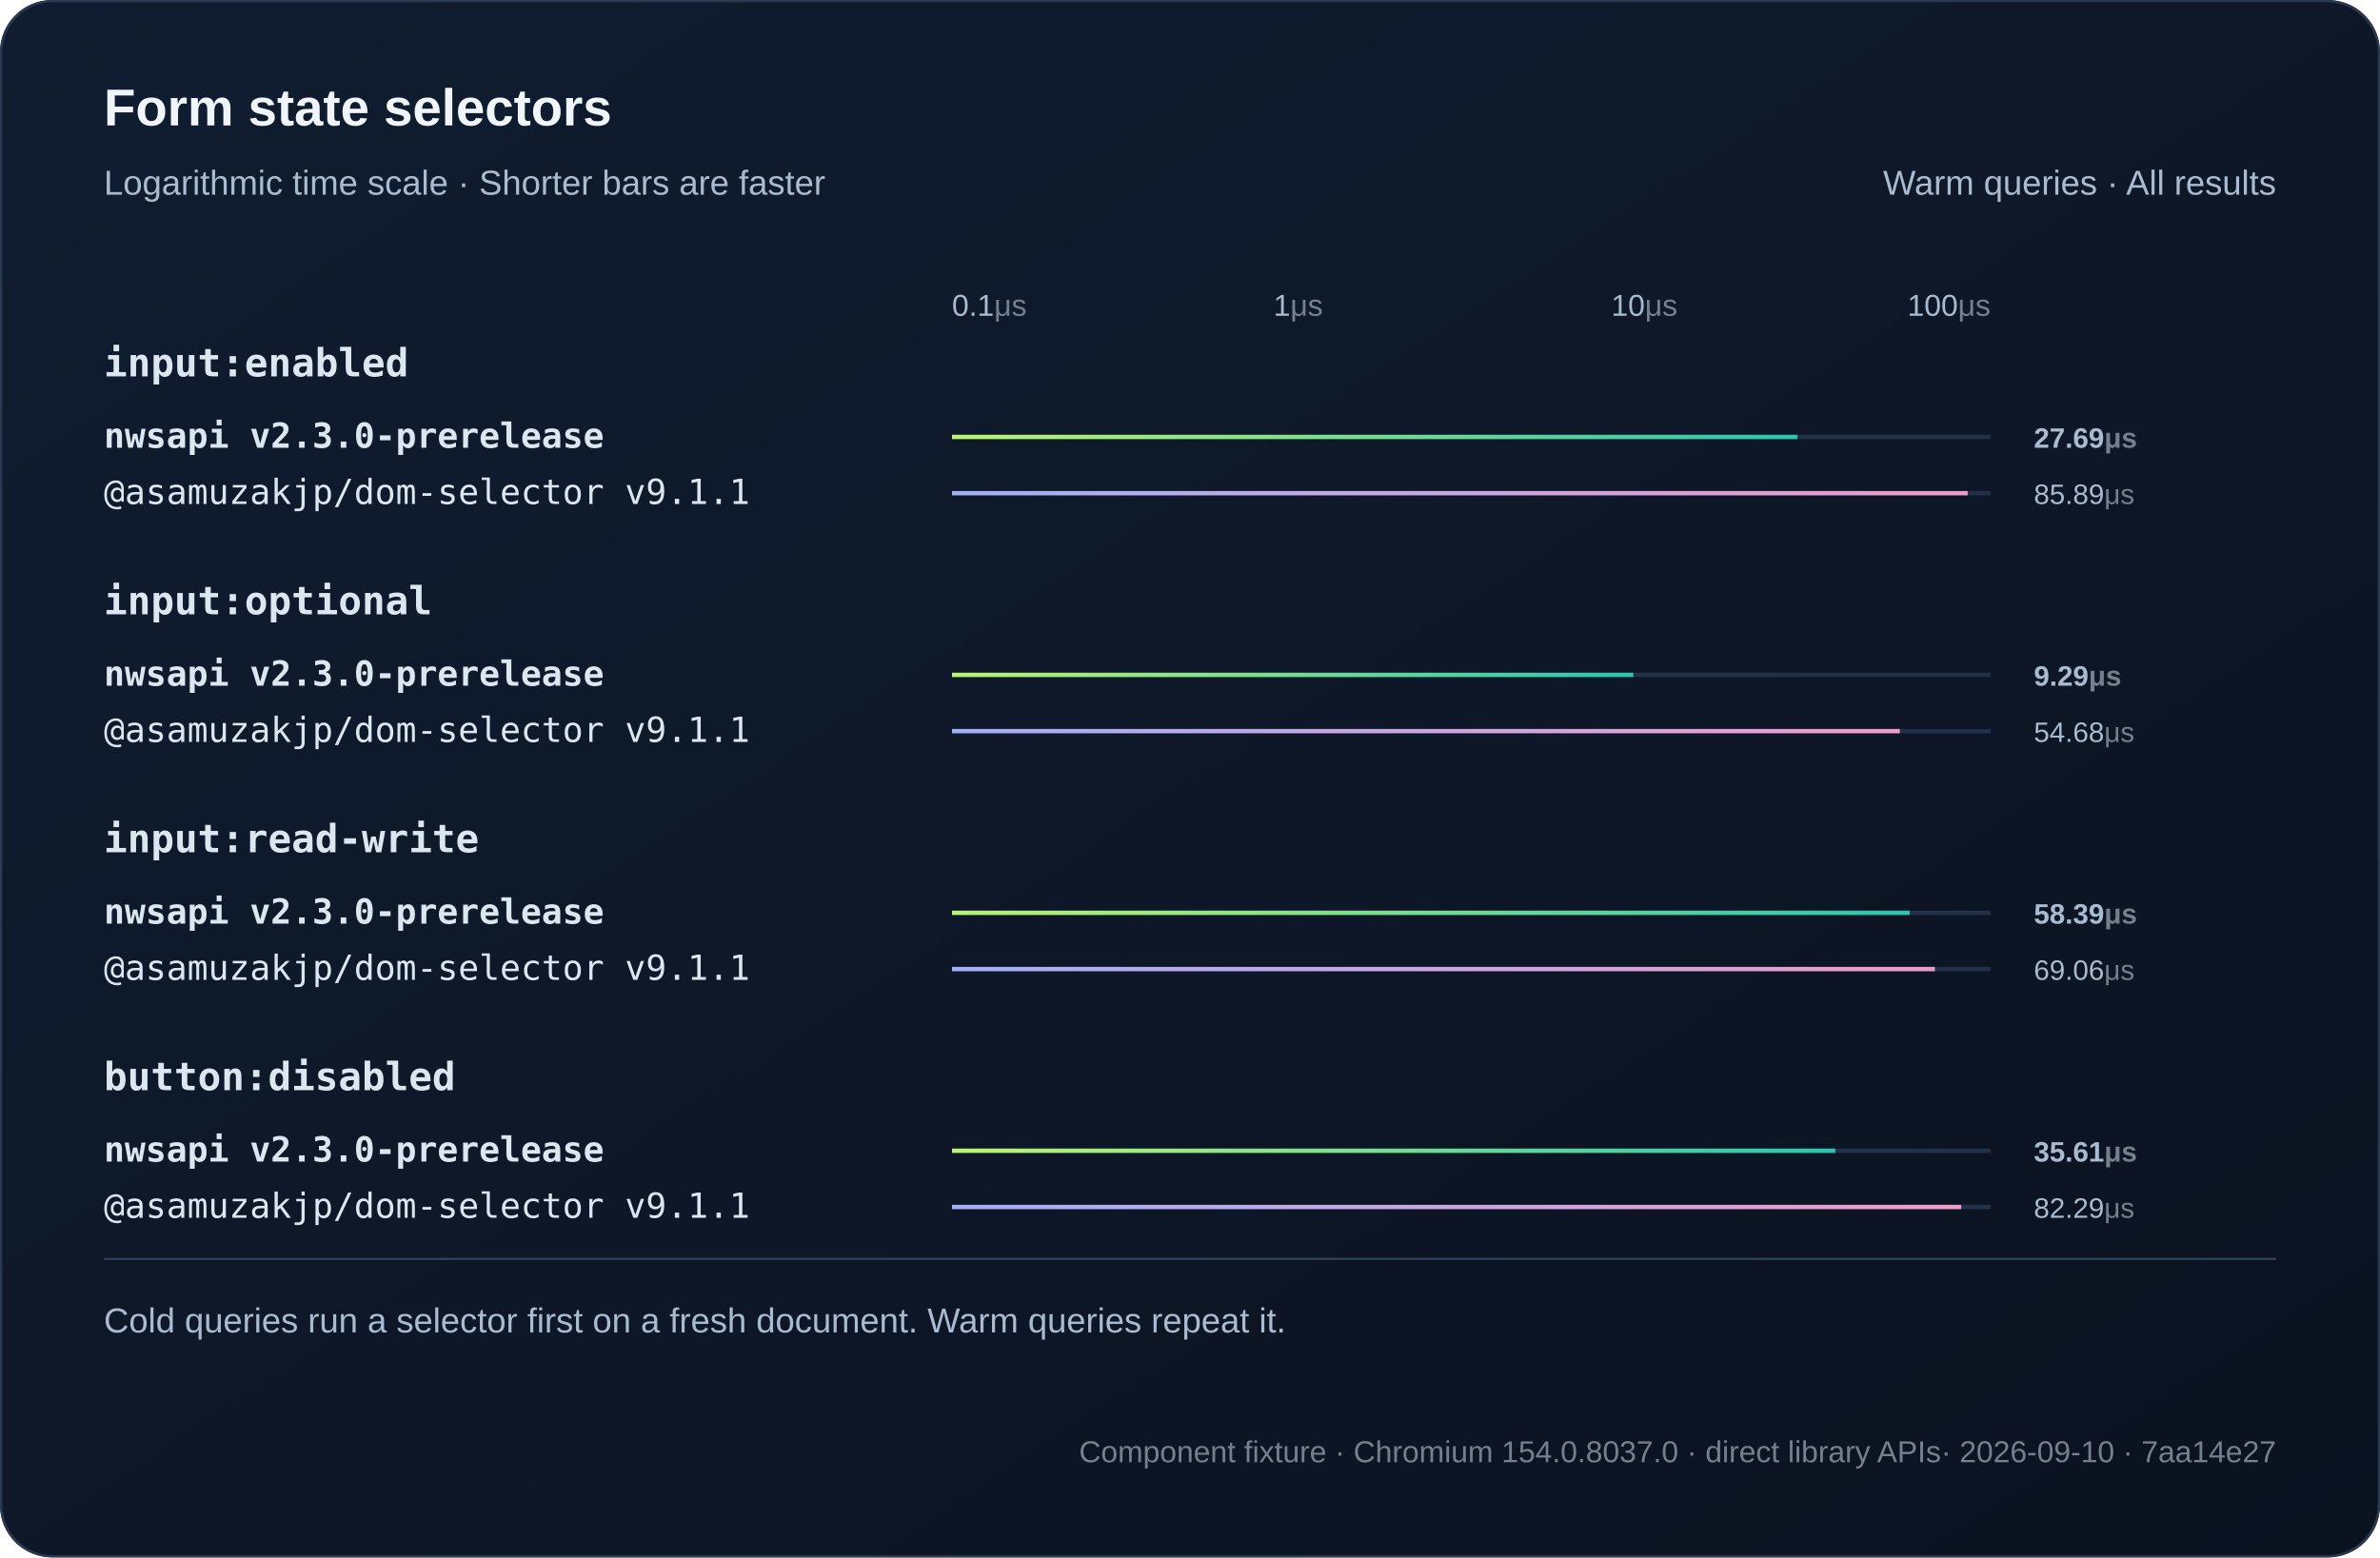
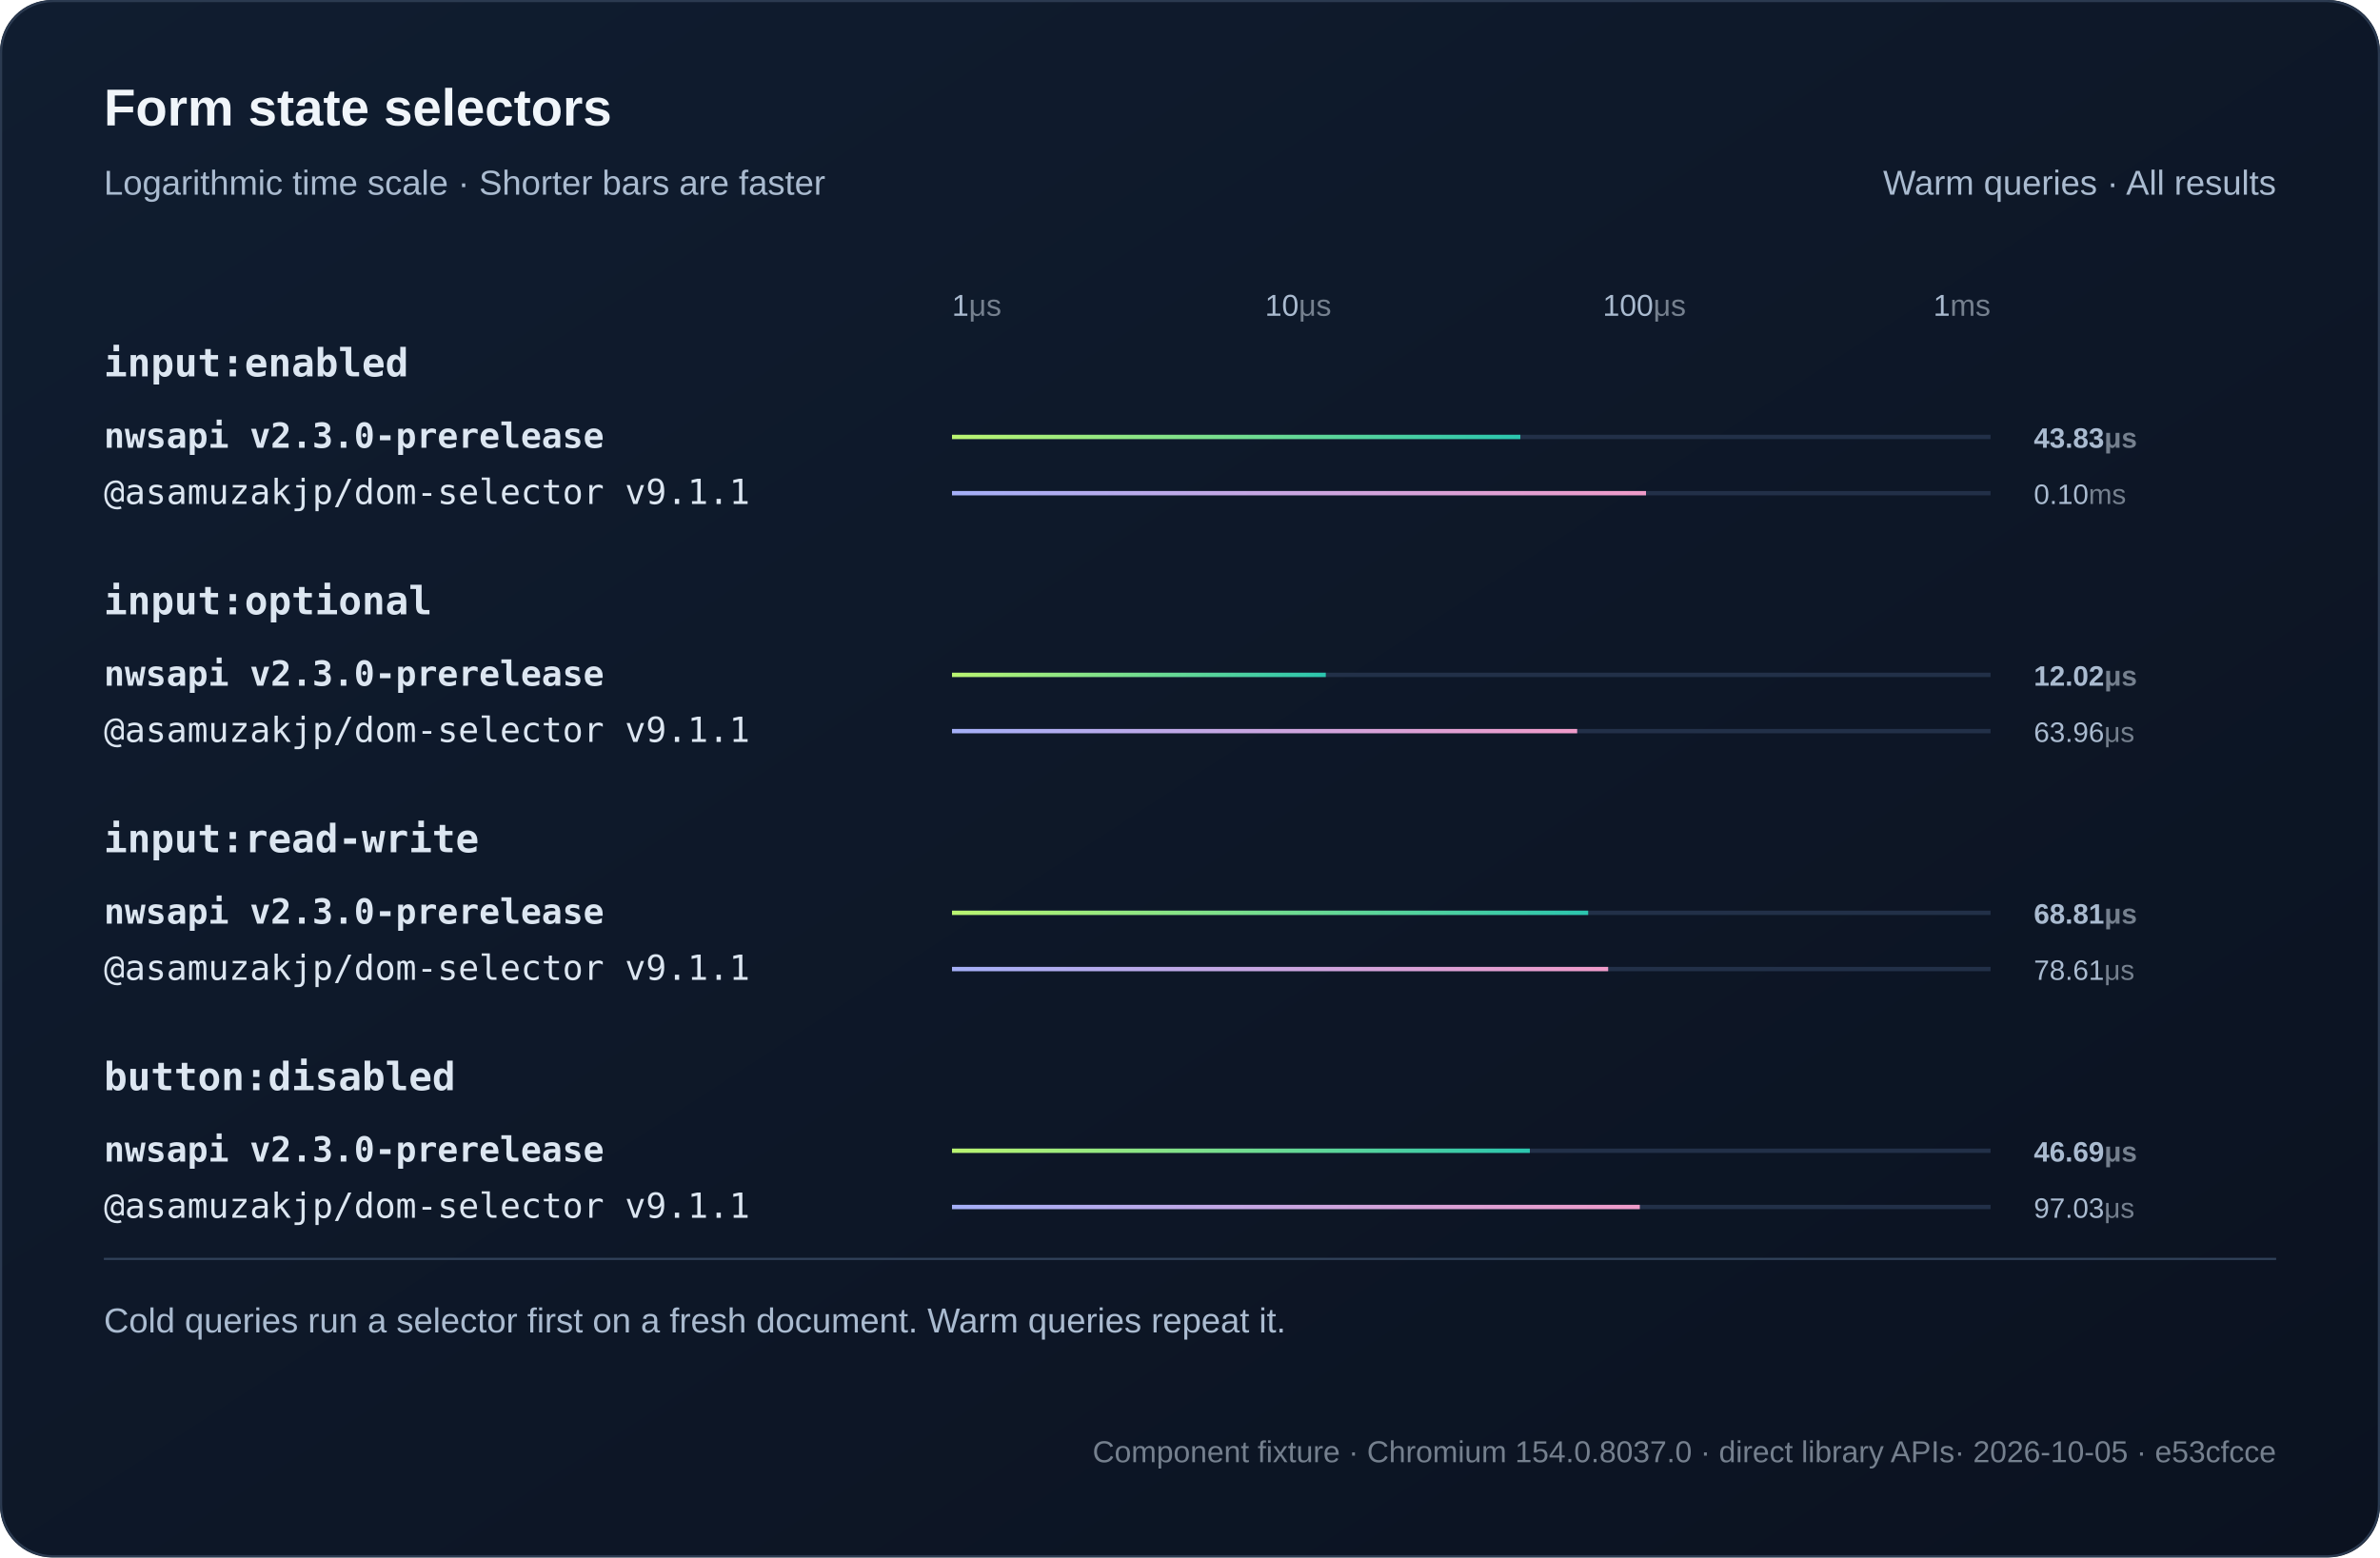
<svg xmlns="http://www.w3.org/2000/svg" width="1100" height="720" viewBox="0 0 1100 720" role="img">
  <defs>
    <linearGradient id="bg" x2="1" y2="1">
      <stop stop-color="#101d30" />
      <stop offset="1" stop-color="#0b1220" />
    </linearGradient>
    <linearGradient id="series0">
      <stop stop-color="#baf471" />
      <stop offset="1" stop-color="#2bc5ae" />
    </linearGradient>
    <linearGradient id="series1">
      <stop stop-color="#a4aff7" />
      <stop offset="1" stop-color="#ef9bc9" />
    </linearGradient>
  </defs>
  <style>text{font-family:Arial,Helvetica,sans-serif;fill:#f0f5fa}
.muted{fill:#aabbd0;font:16px Arial,Helvetica,sans-serif}
.code{font:18px Consolas,Menlo,monospace;fill:#dce6f1}
.note .code{font:16px Consolas,Menlo,monospace}
.metadata,.metadata .code{fill:#75808e;font-size:14px}
.chart-title{font-size:24px;font-weight:700}
.unit{fill:#75808e}
.package{font-family:Consolas,Menlo,monospace}
.comparison{font-size:14px;font-variant-numeric:tabular-nums}
.tick{fill:#aabbd0;font-size:12px}
.time{fill:#aabbd0;font-size:13px;font-variant-numeric:tabular-nums}
.engine{font-size:16px}.selector{font-weight:600}.tick{font-size:14px}</style>
  <rect width="1100" height="720" rx="24" fill="url(#bg)" />
  <rect x=".5" y=".5" width="1099" height="719" rx="24" fill="none" stroke="#2b3a50" />
  <text x="48" y="58" class="chart-title">Form state selectors</text>
  <text x="48" y="90" class="muted">Logarithmic time scale · Shorter bars are faster</text>
  <text x="1052" y="90" text-anchor="end" class="muted">Warm queries · All results</text>
-   <text x="440" y="146" text-anchor="start" class="tick">0.1<tspan class="unit">μs</tspan>
+   <text x="440" y="146" text-anchor="start" class="tick">1<tspan class="unit">μs</tspan>
  </text>
-   <text x="600" y="146" text-anchor="middle" class="tick">1<tspan class="unit">μs</tspan>
+   <text x="600" y="146" text-anchor="middle" class="tick">10<tspan class="unit">μs</tspan>
  </text>
-   <text x="760" y="146" text-anchor="middle" class="tick">10<tspan class="unit">μs</tspan>
+   <text x="760" y="146" text-anchor="middle" class="tick">100<tspan class="unit">μs</tspan>
  </text>
-   <text x="920" y="146" text-anchor="end" class="tick">100<tspan class="unit">μs</tspan>
+   <text x="920" y="146" text-anchor="end" class="tick">1<tspan class="unit">ms</tspan>
  </text>
  <text x="48" y="174" class="code selector">input:enabled</text>
  <g>
    <text x="48" y="207" class="code engine" style="font-weight:700">nwsapi v2.3.0-prerelease</text>
    <path d="M440 202h480" stroke="#223048" stroke-width="2" />
-     <rect class="bar" x="440" y="201" width="390.78" height="2" fill="url(#series0)" />
-     <text x="940" y="207" class="time" style="font-weight:700">27.69<tspan class="unit">μs</tspan>
+     <rect class="bar" x="440" y="201" width="262.68" height="2" fill="url(#series0)" />
+     <text x="940" y="207" class="time" style="font-weight:700">43.83<tspan class="unit">μs</tspan>
    </text>
  </g>
  <g>
    <text x="48" y="233" class="code engine">@asamuzakjp/dom-selector v9.1.1</text>
    <path d="M440 228h480" stroke="#223048" stroke-width="2" />
-     <rect class="bar" x="440" y="227" width="469.43" height="2" fill="url(#series1)" />
-     <text x="940" y="233" class="time">85.89<tspan class="unit">μs</tspan>
+     <rect class="bar" x="440" y="227" width="320.76" height="2" fill="url(#series1)" />
+     <text x="940" y="233" class="time">0.10<tspan class="unit">ms</tspan>
    </text>
  </g>
  <text x="48" y="284" class="code selector">input:optional</text>
  <g>
    <text x="48" y="317" class="code engine" style="font-weight:700">nwsapi v2.3.0-prerelease</text>
    <path d="M440 312h480" stroke="#223048" stroke-width="2" />
-     <rect class="bar" x="440" y="311" width="314.91" height="2" fill="url(#series0)" />
-     <text x="940" y="317" class="time" style="font-weight:700">9.29<tspan class="unit">μs</tspan>
+     <rect class="bar" x="440" y="311" width="172.76" height="2" fill="url(#series0)" />
+     <text x="940" y="317" class="time" style="font-weight:700">12.02<tspan class="unit">μs</tspan>
    </text>
  </g>
  <g>
    <text x="48" y="343" class="code engine">@asamuzakjp/dom-selector v9.1.1</text>
    <path d="M440 338h480" stroke="#223048" stroke-width="2" />
-     <rect class="bar" x="440" y="337" width="438.05" height="2" fill="url(#series1)" />
-     <text x="940" y="343" class="time">54.68<tspan class="unit">μs</tspan>
+     <rect class="bar" x="440" y="337" width="288.95" height="2" fill="url(#series1)" />
+     <text x="940" y="343" class="time">63.96<tspan class="unit">μs</tspan>
    </text>
  </g>
  <text x="48" y="394" class="code selector">input:read-write</text>
  <g>
    <text x="48" y="427" class="code engine" style="font-weight:700">nwsapi v2.3.0-prerelease</text>
    <path d="M440 422h480" stroke="#223048" stroke-width="2" />
-     <rect class="bar" x="440" y="421" width="442.62" height="2" fill="url(#series0)" />
-     <text x="940" y="427" class="time" style="font-weight:700">58.39<tspan class="unit">μs</tspan>
+     <rect class="bar" x="440" y="421" width="294.03" height="2" fill="url(#series0)" />
+     <text x="940" y="427" class="time" style="font-weight:700">68.81<tspan class="unit">μs</tspan>
    </text>
  </g>
  <g>
    <text x="48" y="453" class="code engine">@asamuzakjp/dom-selector v9.1.1</text>
    <path d="M440 448h480" stroke="#223048" stroke-width="2" />
-     <rect class="bar" x="440" y="447" width="454.28" height="2" fill="url(#series1)" />
-     <text x="940" y="453" class="time">69.06<tspan class="unit">μs</tspan>
+     <rect class="bar" x="440" y="447" width="303.27" height="2" fill="url(#series1)" />
+     <text x="940" y="453" class="time">78.61<tspan class="unit">μs</tspan>
    </text>
  </g>
  <text x="48" y="504" class="code selector">button:disabled</text>
  <g>
    <text x="48" y="537" class="code engine" style="font-weight:700">nwsapi v2.3.0-prerelease</text>
    <path d="M440 532h480" stroke="#223048" stroke-width="2" />
-     <rect class="bar" x="440" y="531" width="408.26" height="2" fill="url(#series0)" />
-     <text x="940" y="537" class="time" style="font-weight:700">35.61<tspan class="unit">μs</tspan>
+     <rect class="bar" x="440" y="531" width="267.07" height="2" fill="url(#series0)" />
+     <text x="940" y="537" class="time" style="font-weight:700">46.69<tspan class="unit">μs</tspan>
    </text>
  </g>
  <g>
    <text x="48" y="563" class="code engine">@asamuzakjp/dom-selector v9.1.1</text>
    <path d="M440 558h480" stroke="#223048" stroke-width="2" />
-     <rect class="bar" x="440" y="557" width="466.45" height="2" fill="url(#series1)" />
-     <text x="940" y="563" class="time">82.29<tspan class="unit">μs</tspan>
+     <rect class="bar" x="440" y="557" width="317.9" height="2" fill="url(#series1)" />
+     <text x="940" y="563" class="time">97.03<tspan class="unit">μs</tspan>
    </text>
  </g>
  <path d="M48 582h1004" stroke="#304159" />
  <text x="48" y="616" class="muted">Cold queries run a selector first on a fresh document. Warm queries repeat it.</text>
-   <text x="1052" y="676" text-anchor="end" class="muted note metadata">Component fixture · Chromium 154.0.8037.0 · direct library APIs<tspan fill="#75808e"> · 2026-09-10 · 7aa14e27</tspan>
+   <text x="1052" y="676" text-anchor="end" class="muted note metadata">Component fixture · Chromium 154.0.8037.0 · direct library APIs<tspan fill="#75808e"> · 2026-10-05 · e53cfcce</tspan>
  </text>
</svg>
